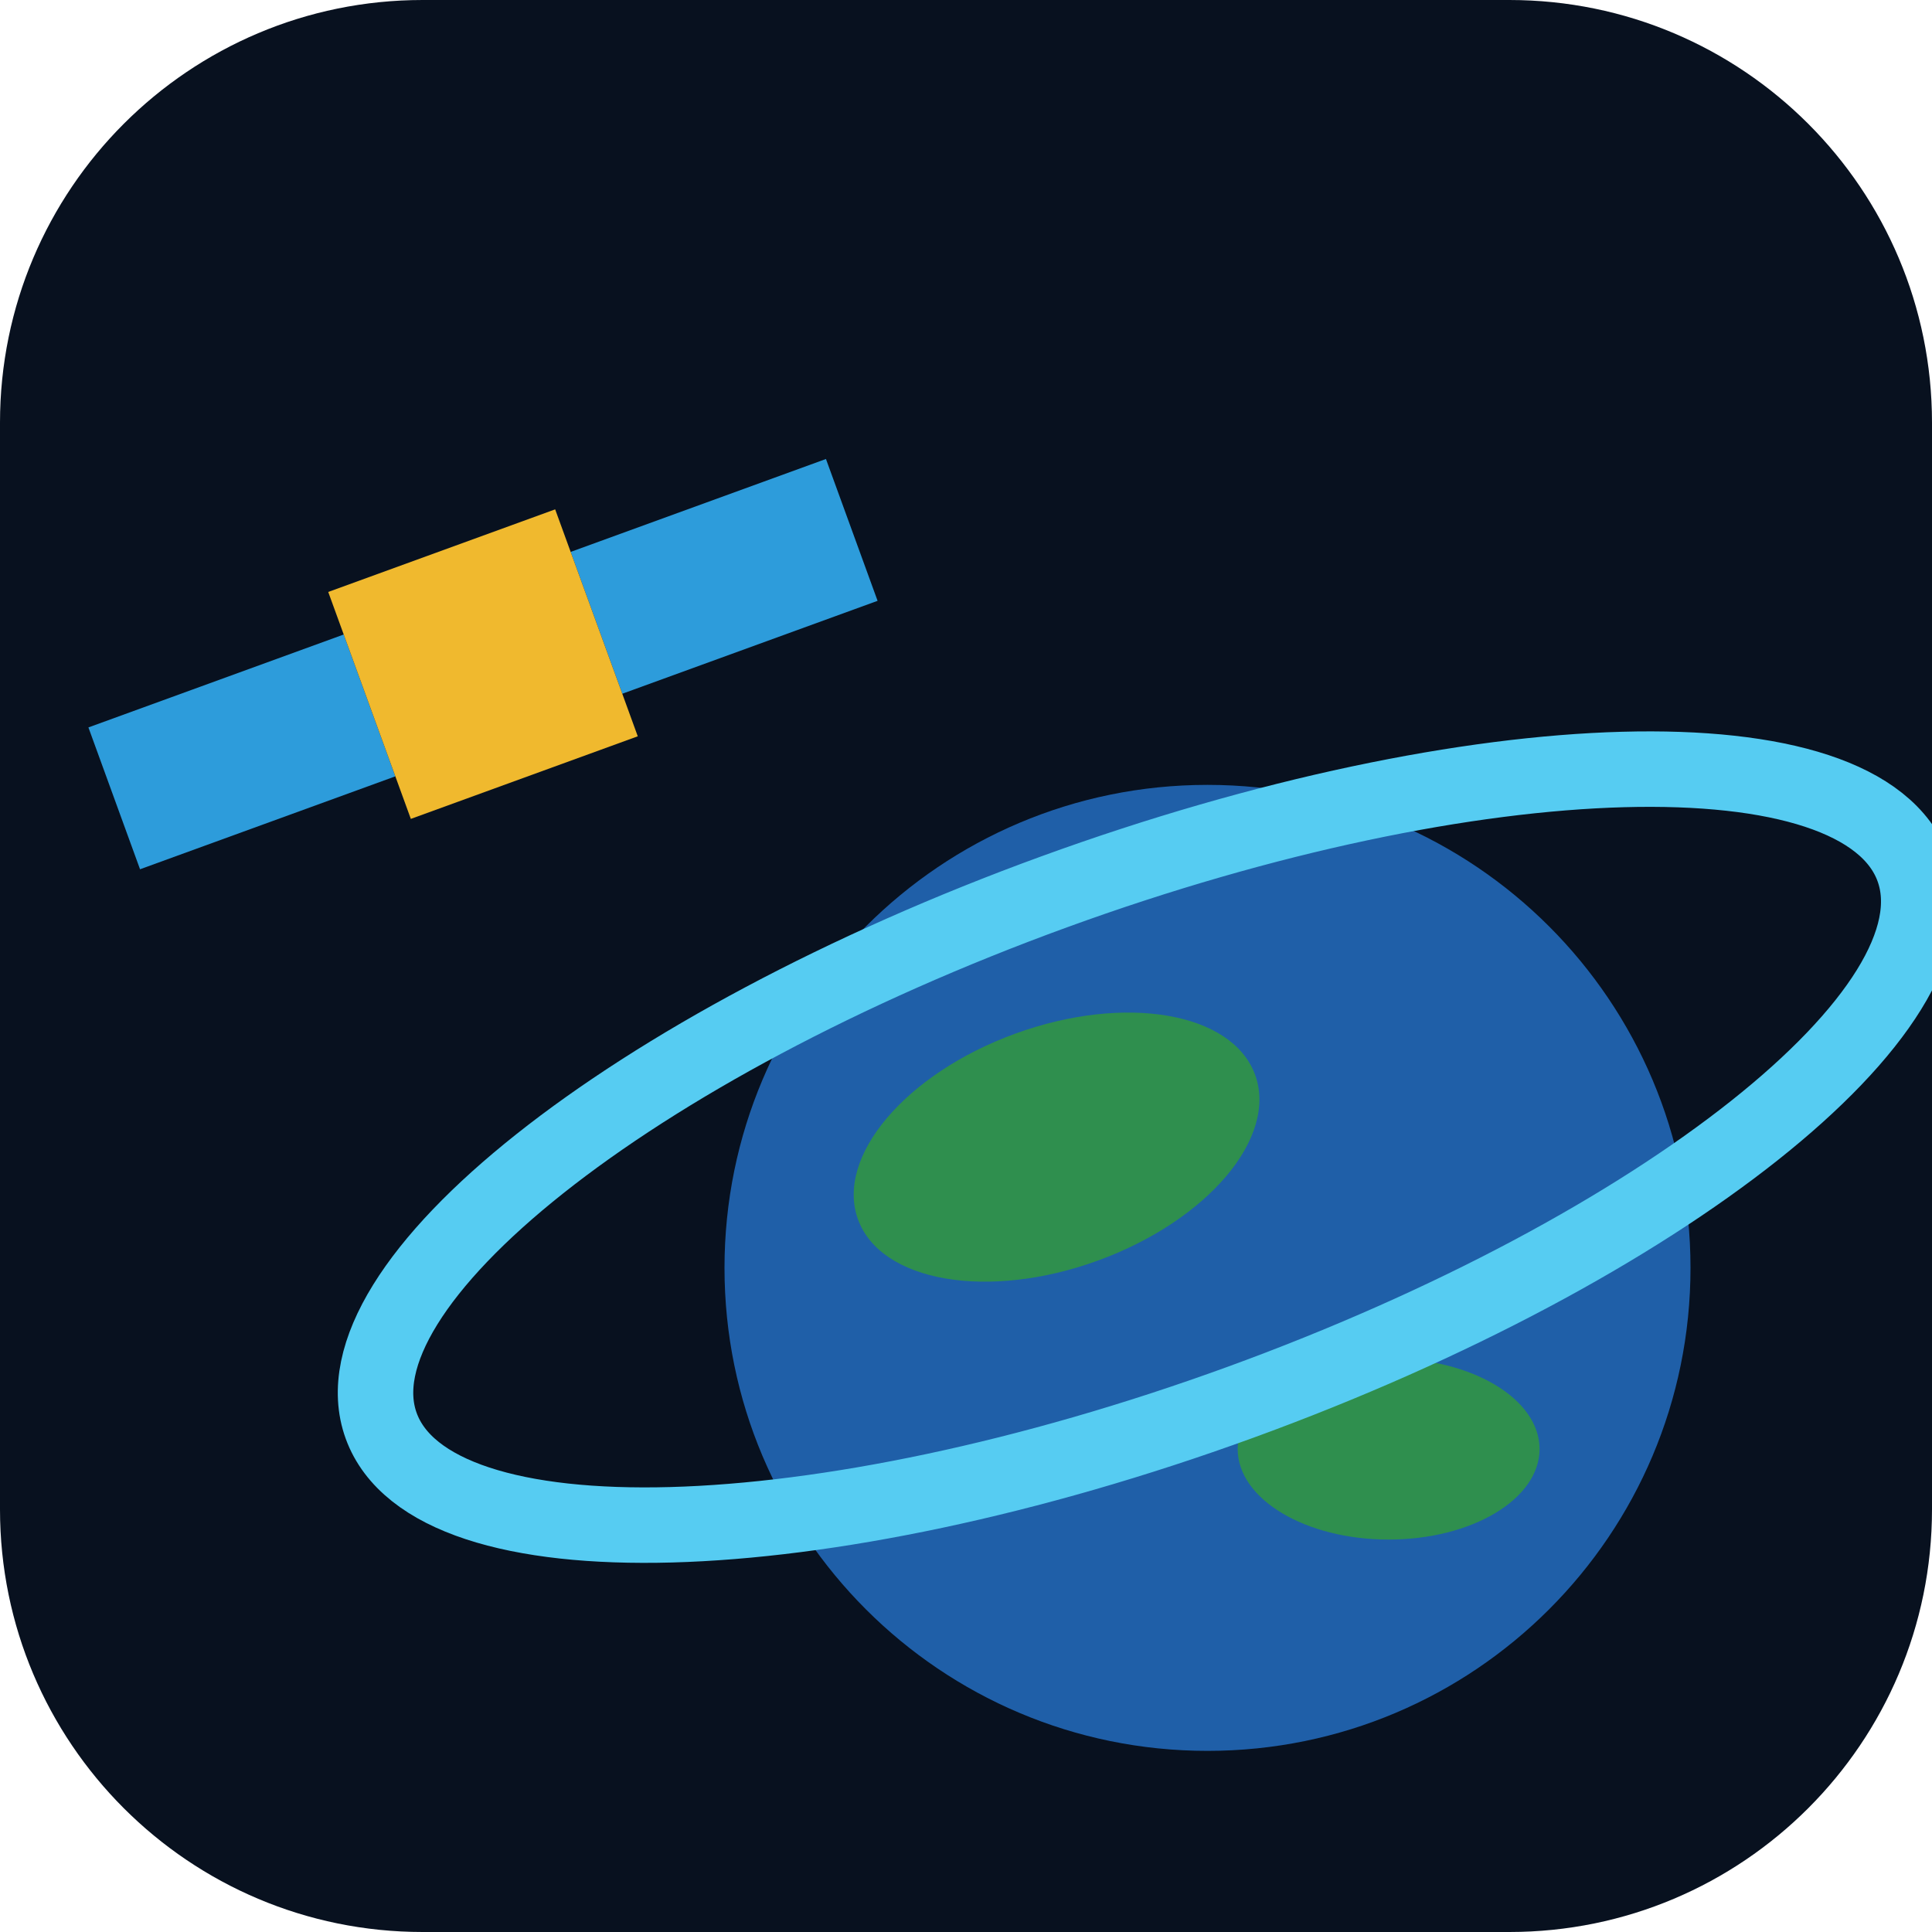
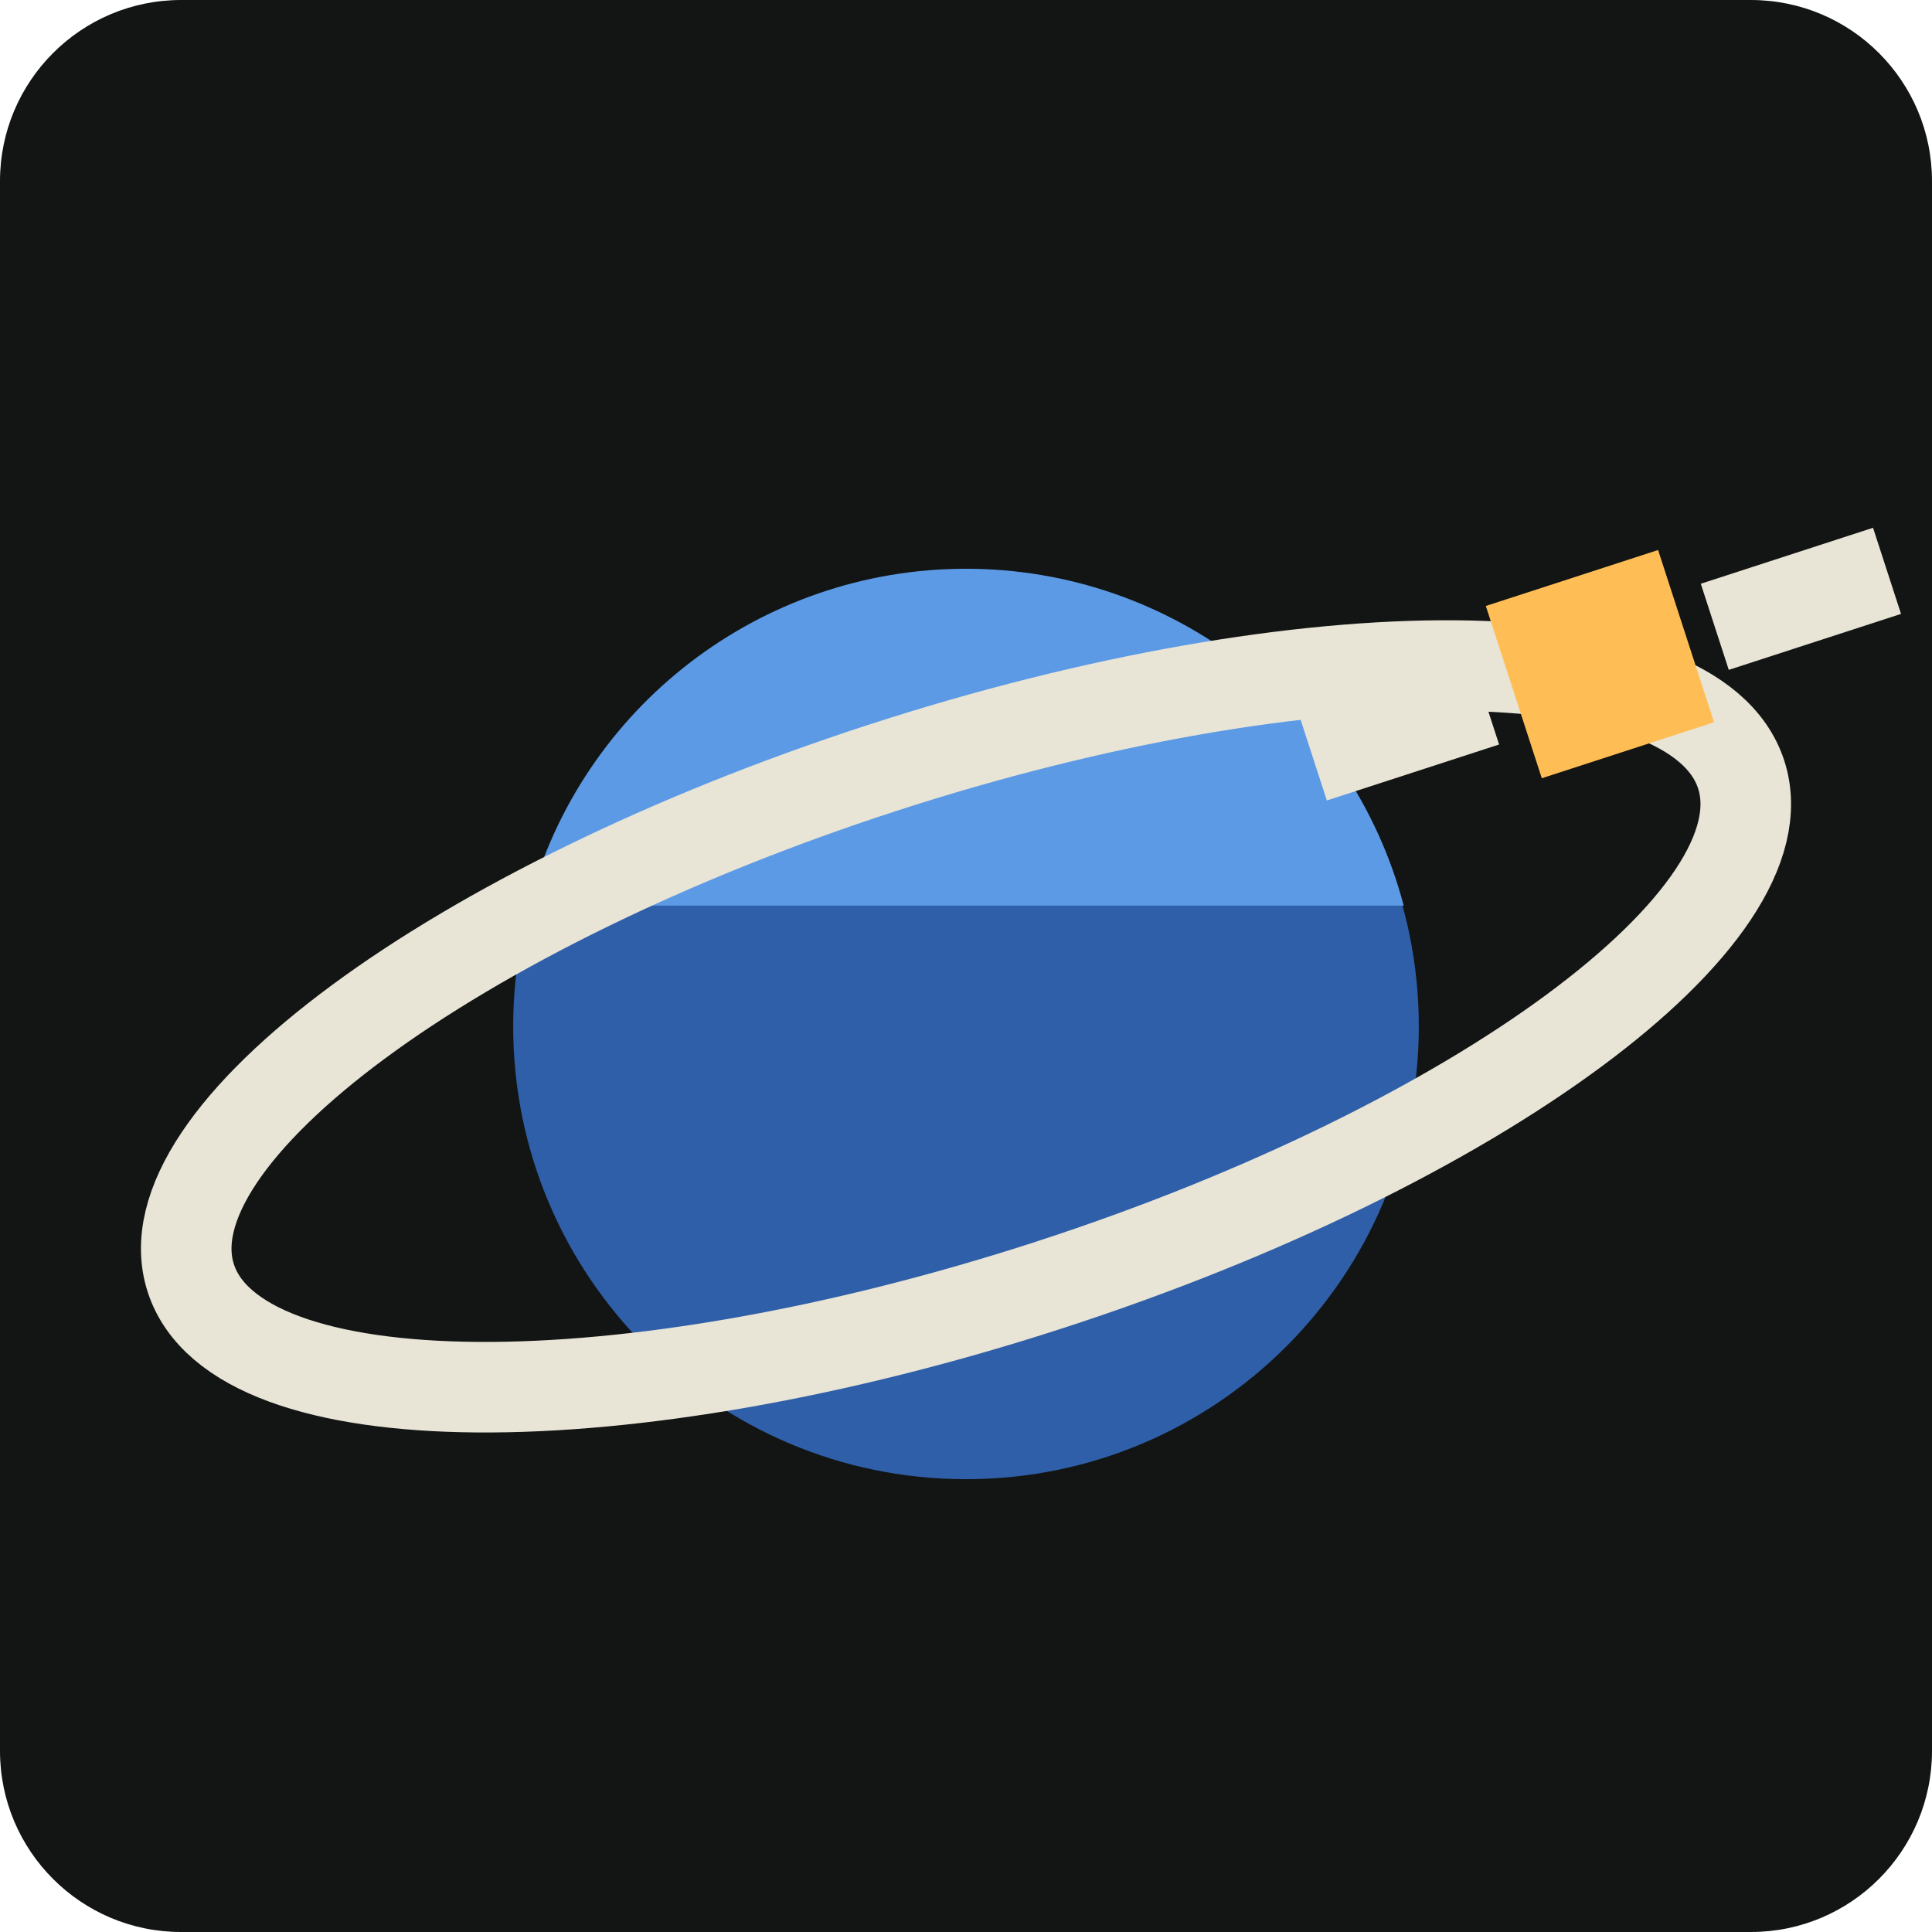
<svg xmlns="http://www.w3.org/2000/svg" viewBox="0 0 64 64">
-   <rect width="64" height="64" rx="14" fill="#08111f" />
-   <circle cx="40" cy="42" r="16" fill="#1f5fa8" />
-   <ellipse cx="35" cy="38" rx="7" ry="4" fill="#2f8f4e" transform="rotate(-20 35 38)" />
-   <ellipse cx="46" cy="48" rx="5" ry="3" fill="#2f8f4e" />
-   <ellipse cx="38" cy="38" rx="27" ry="9" fill="none" stroke="#56ccf2" stroke-width="2.5" transform="rotate(-20 38 38)" />
-   <g transform="translate(16 22) rotate(-20)">
-     <rect x="-13" y="-2.5" width="9" height="5" fill="#2d9cdb" />
-     <rect x="4" y="-2.5" width="9" height="5" fill="#2d9cdb" />
-     <rect x="-4" y="-4" width="8" height="8" fill="#f0b92e" />
+   <rect width="64" height="64" rx="6" fill="#121514" />
+   <circle cx="32" cy="34" r="15" fill="#2f5fa8" />
+   <path d="M17.5 30a15 15 0 0 1 29 0z" fill="#5c9ae6" />
+   <ellipse cx="32" cy="34" rx="27" ry="9" fill="none" stroke="#e8e4d6" stroke-width="3" transform="rotate(-18 32 34)" />
+   <g transform="translate(53 22) rotate(-18)">
+     <rect x="-3" y="-3" width="6" height="6" fill="#ffbe55" />
+     <rect x="-10" y="-1.5" width="6" height="3" fill="#e8e4d6" />
+     <rect x="4" y="-1.5" width="6" height="3" fill="#e8e4d6" />
  </g>
</svg>
